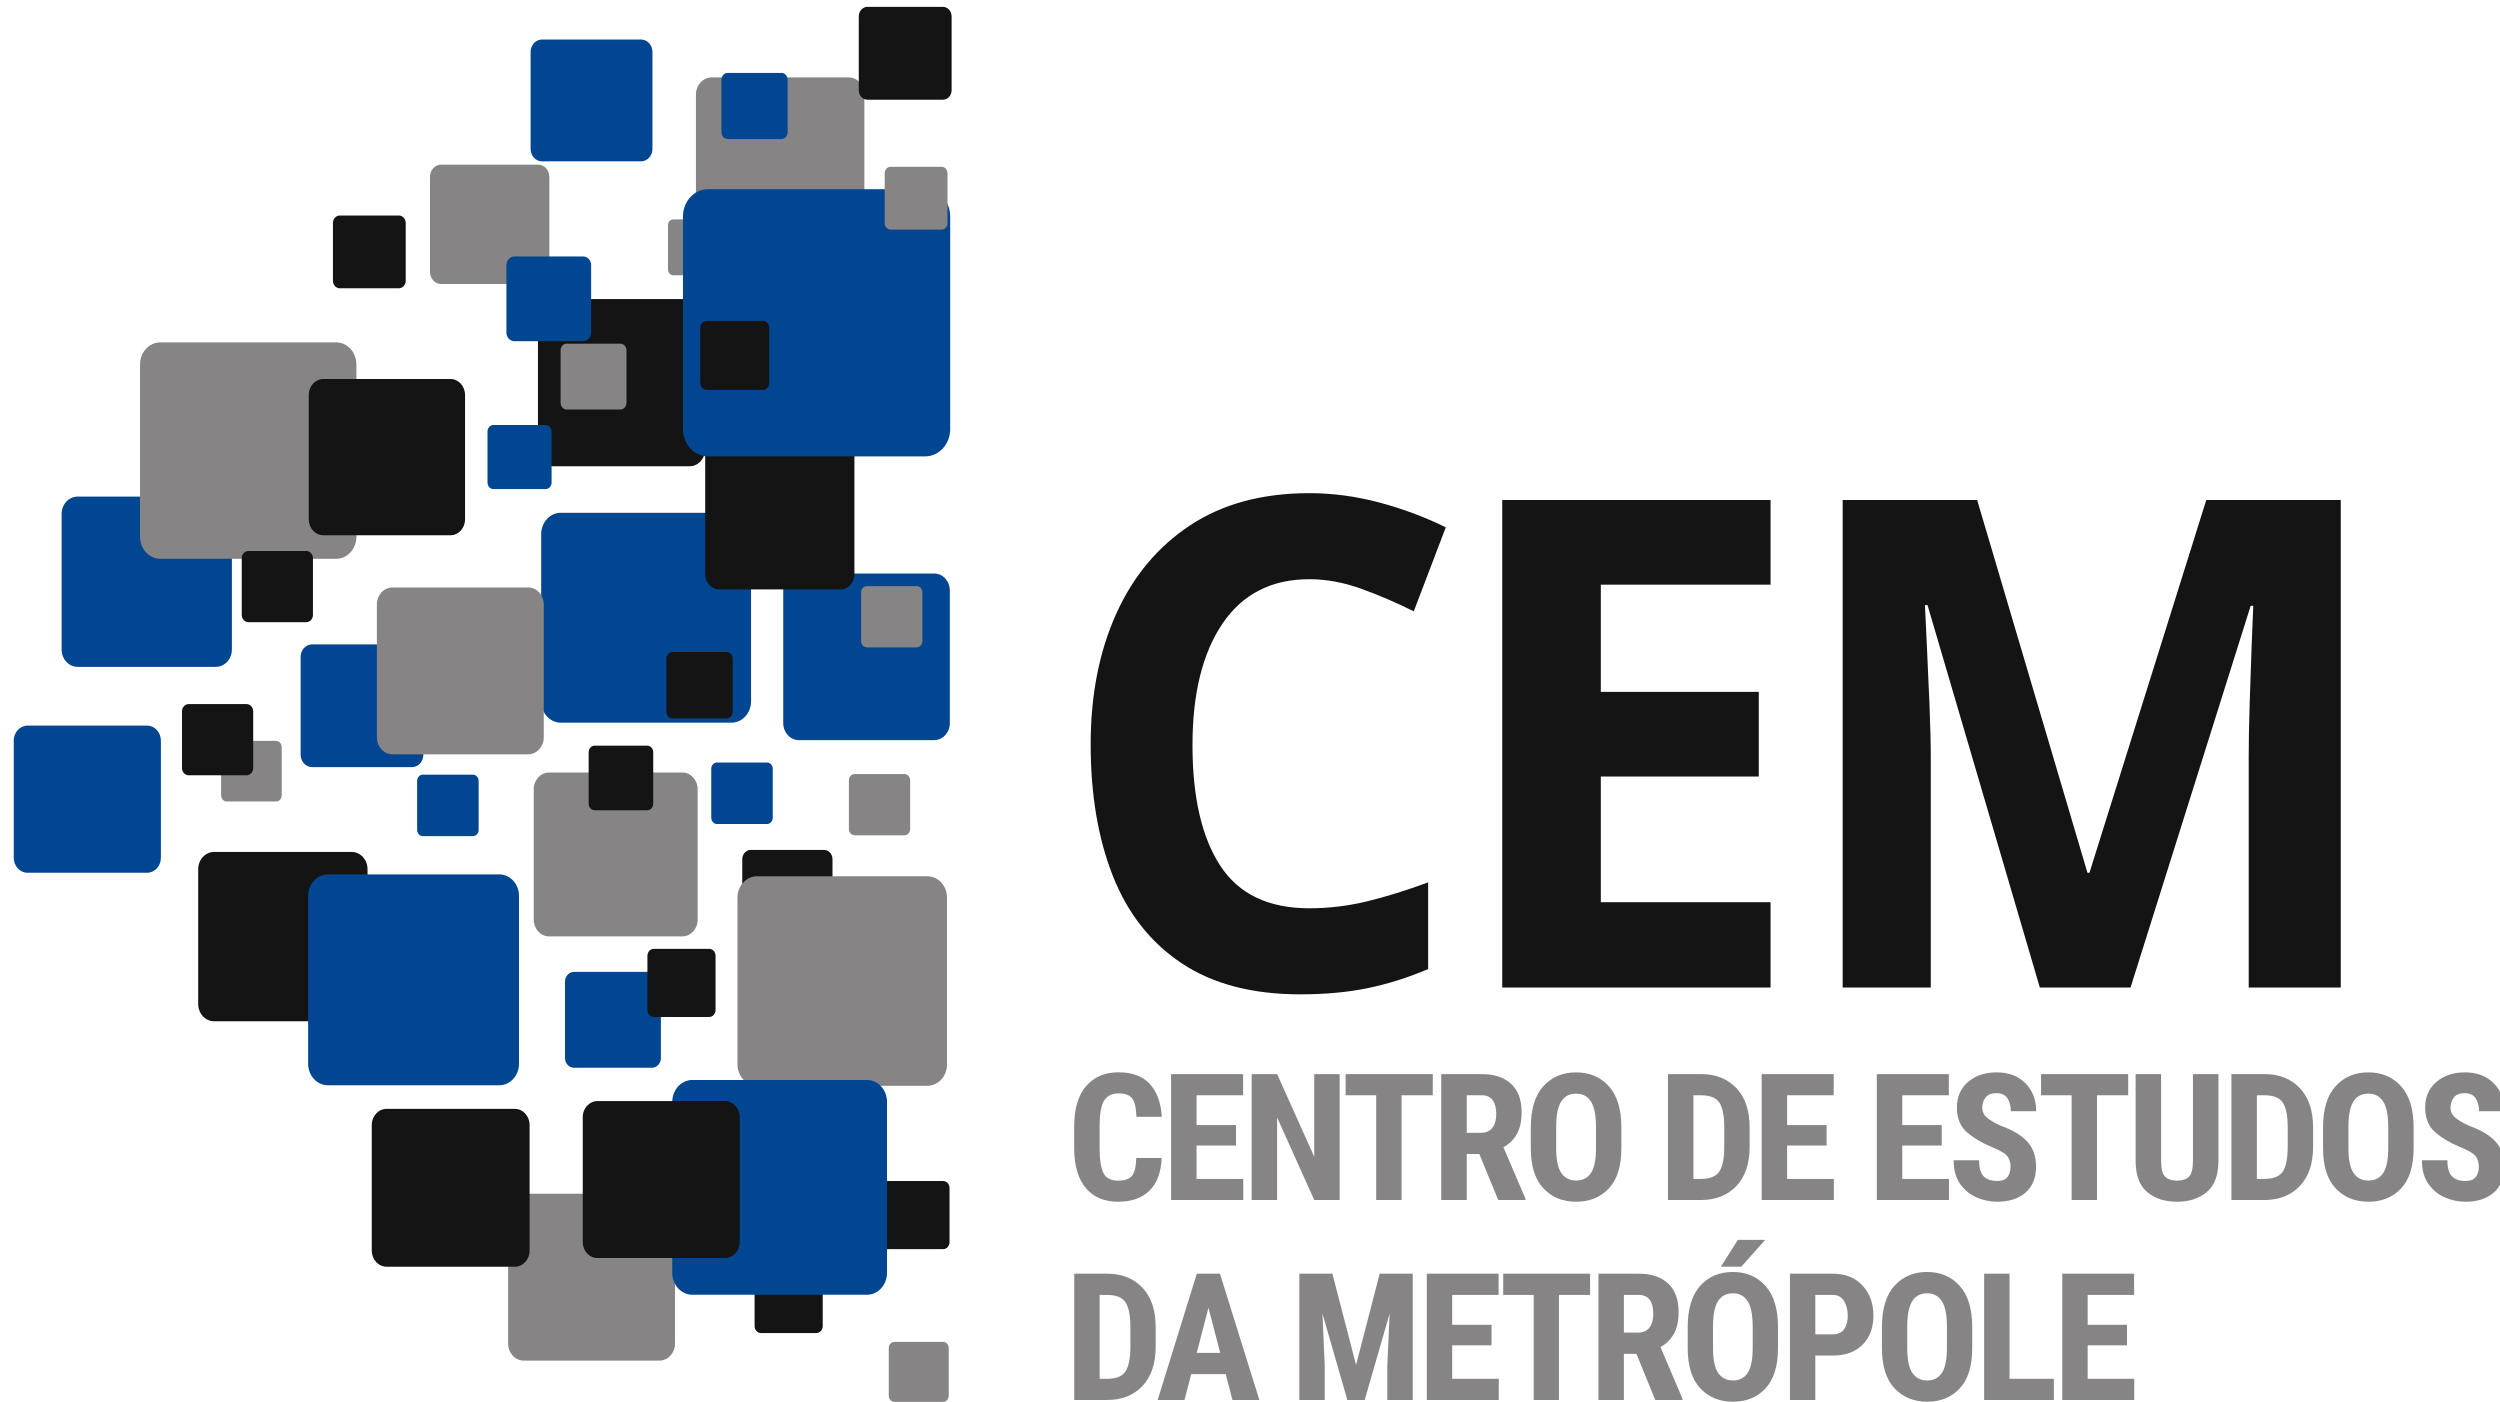
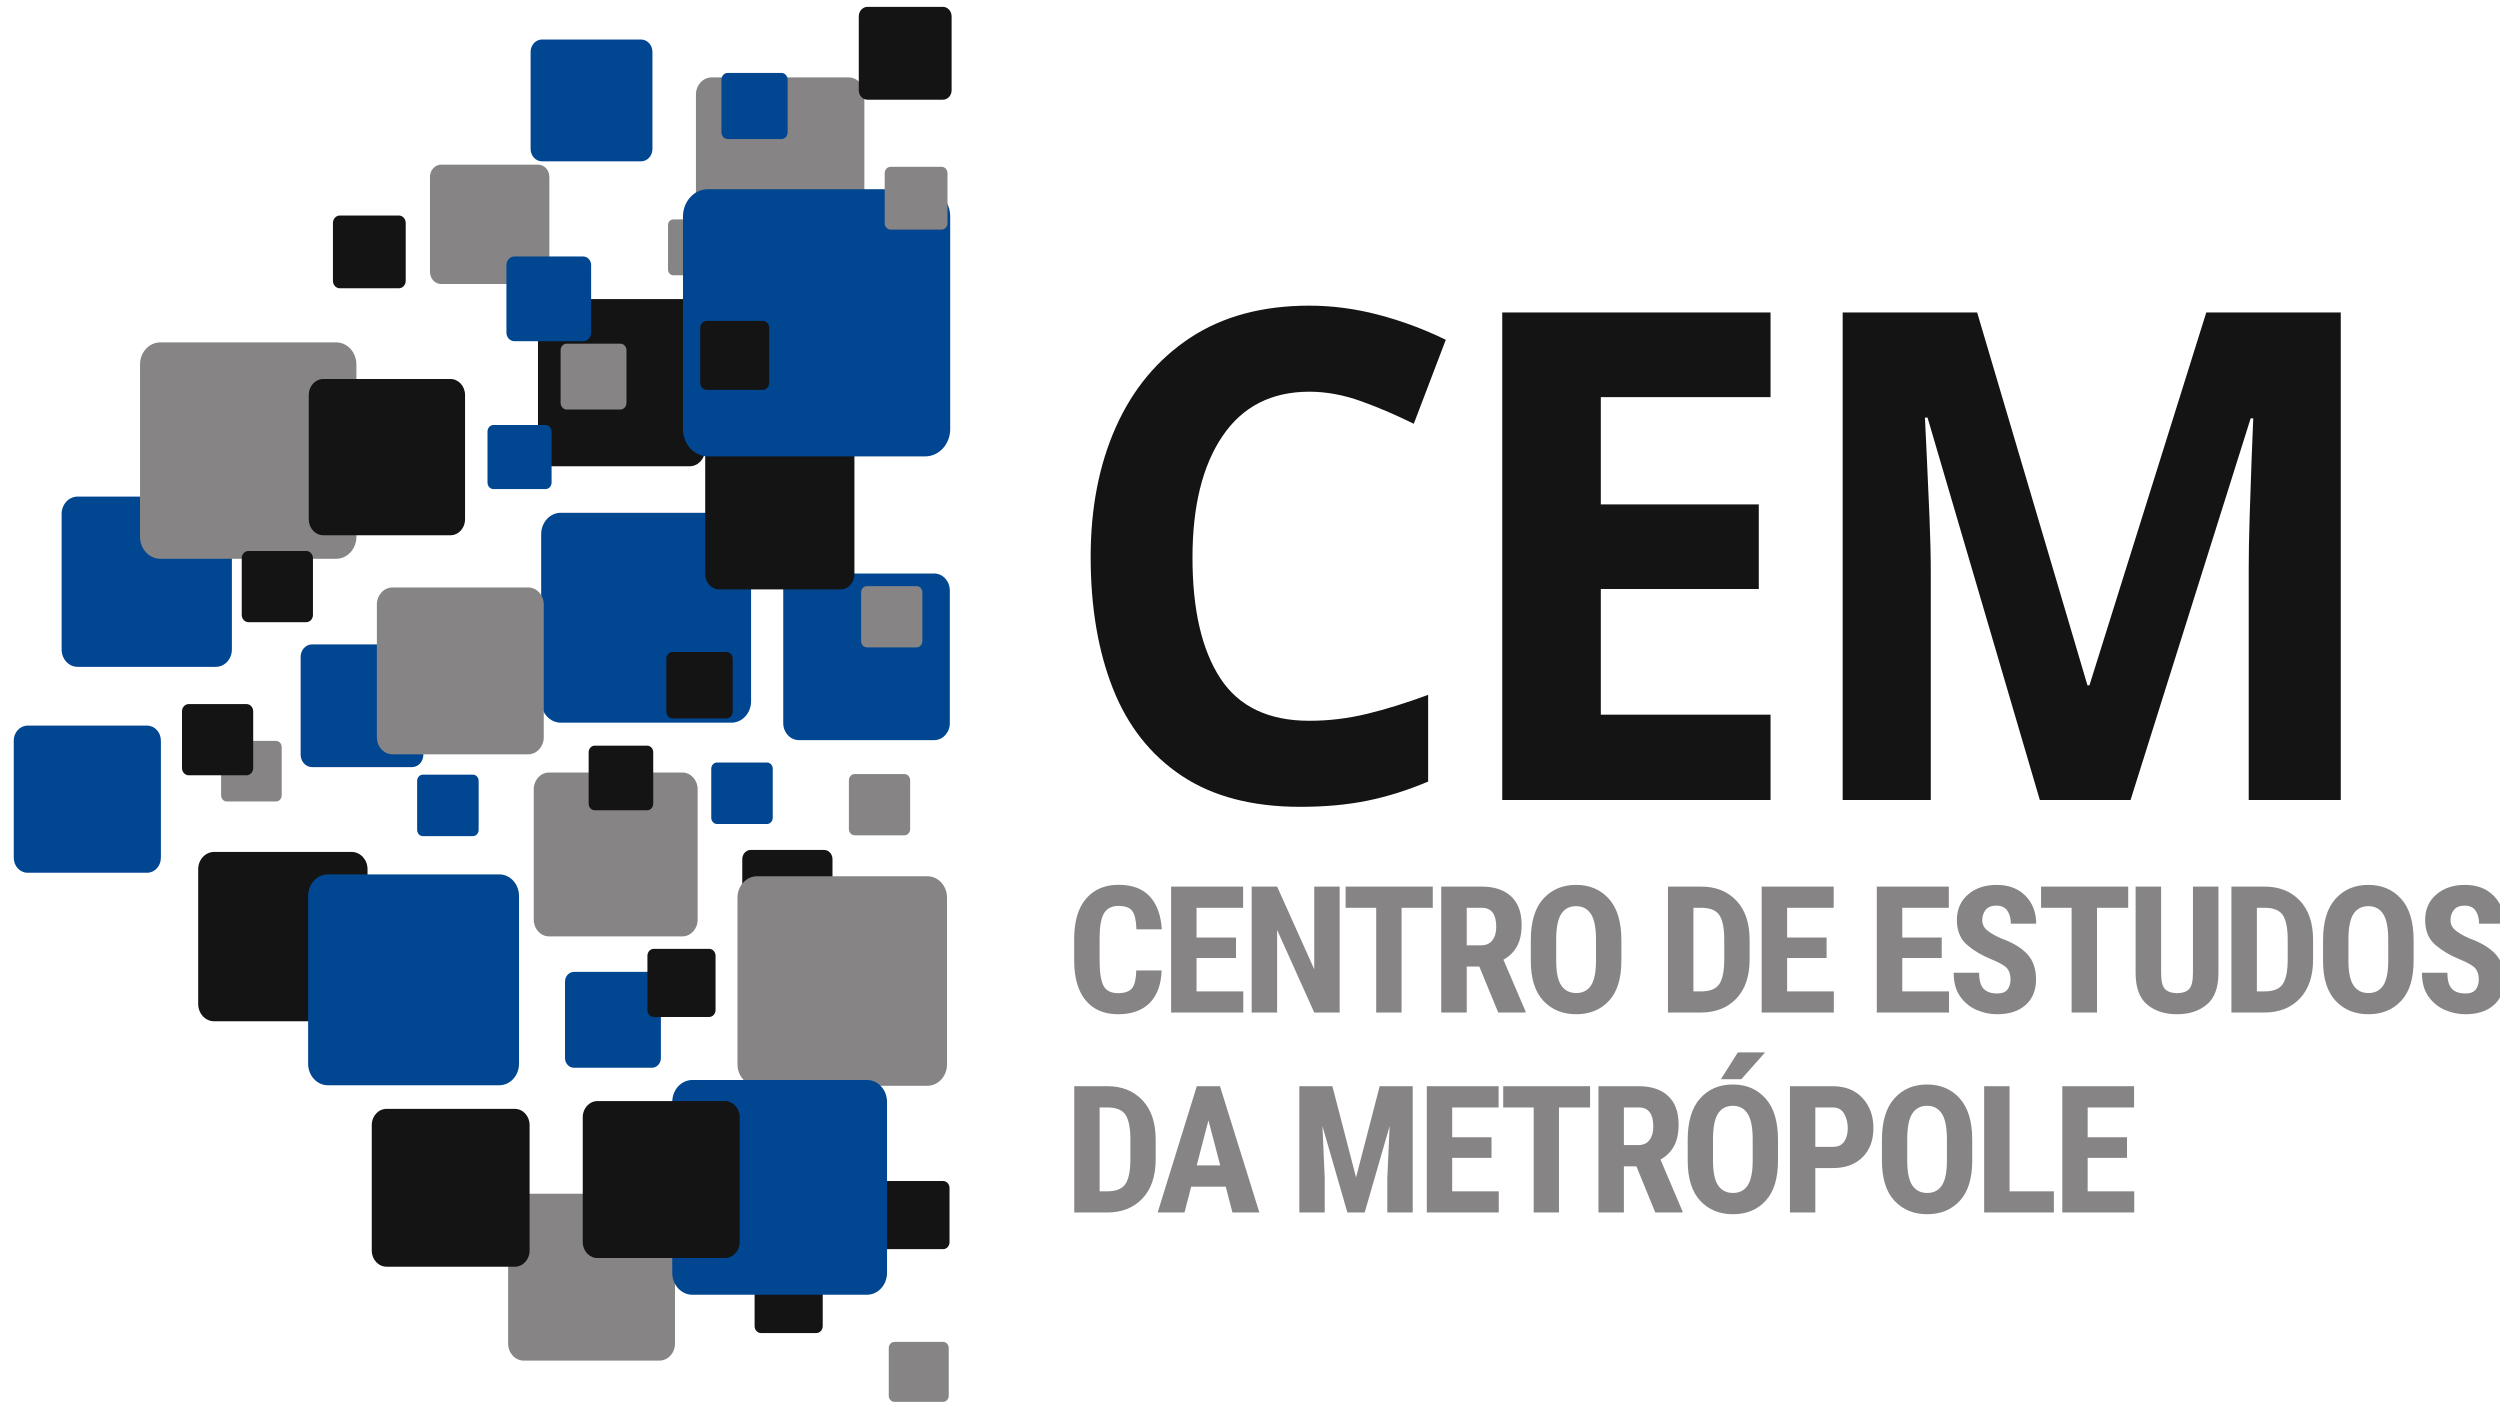
<svg xmlns="http://www.w3.org/2000/svg" width="1000" height="560.693" viewBox="0 0 1000 560.693" version="1.1" id="svg1" xml:space="preserve">
  <defs id="defs1" />
  <g id="layer6-9" style="display:inline">
    <rect style="display:inline;mix-blend-mode:normal;fill:#141414;fill-opacity:1;stroke-width:2.781;stroke-linecap:round;stroke-linejoin:round;stroke-miterlimit:3;stroke-dasharray:2.781, 2.085" id="rect5-25-3-8-8-7-0-4-7-9" width="27.25" height="27.25" x="301.839" y="505.972" rx="2.553" ry="2.781" />
    <rect style="display:inline;mix-blend-mode:normal;fill:#141414;fill-opacity:1;stroke-width:2.781;stroke-linecap:round;stroke-linejoin:round;stroke-miterlimit:3;stroke-dasharray:2.781, 2.085" id="rect5-25-3-8-8-7-0-4-7-9-3" width="27.25" height="27.25" x="352.562" y="472.412" rx="2.553" ry="2.781" />
    <rect style="display:inline;mix-blend-mode:normal;fill:#141414;fill-opacity:1;stroke-width:6.826;stroke-linecap:round;stroke-linejoin:round;stroke-miterlimit:3;stroke-dasharray:6.826, 5.12" id="rect5-25-3-8-4" width="66.896" height="66.896" x="215.186" y="119.618" rx="6.266" ry="6.826" />
    <rect style="display:inline;mix-blend-mode:normal;fill:#014691;fill-opacity:1;stroke-width:6.949;stroke-linecap:round;stroke-linejoin:round;stroke-miterlimit:3;stroke-dasharray:6.949, 5.212" id="rect5-2-0-6-7-3-2-6-1-8-4-9-8" width="68.105" height="68.105" x="24.648" y="198.633" rx="6.38" ry="6.949" />
    <rect style="display:inline;mix-blend-mode:normal;fill:#868485;fill-opacity:1;stroke-width:8.832;stroke-linecap:round;stroke-linejoin:round;stroke-miterlimit:3;stroke-dasharray:8.832, 6.624" id="rect5" width="86.558" height="86.558" x="56.006" y="136.957" rx="8.108" ry="8.832" />
    <rect style="display:inline;mix-blend-mode:normal;fill:#868485;fill-opacity:1;stroke-width:6.69;stroke-linecap:round;stroke-linejoin:round;stroke-miterlimit:3;stroke-dasharray:6.69, 5.017" id="rect5-2-0" width="65.558" height="65.558" x="213.5" y="309" rx="6.141" ry="6.69" />
    <rect style="display:inline;mix-blend-mode:normal;fill:#141414;fill-opacity:1;stroke-width:3.683;stroke-linecap:round;stroke-linejoin:round;stroke-miterlimit:3;stroke-dasharray:3.683, 2.762" id="rect5-25-3-8-8-7-0-4-7-9-3-9-9-8-3" width="36.089" height="36.089" x="296.908" y="339.972" rx="3.381" ry="3.683" />
    <rect style="display:inline;mix-blend-mode:normal;fill:#868485;fill-opacity:1;stroke-width:8.552;stroke-linecap:round;stroke-linejoin:round;stroke-miterlimit:3;stroke-dasharray:8.552, 6.414" id="rect5-2-0-6" width="83.808" height="83.808" x="295" y="350.5" rx="7.851" ry="8.552" />
    <rect style="display:inline;mix-blend-mode:normal;fill:#014691;fill-opacity:1;stroke-width:6.8;stroke-linecap:round;stroke-linejoin:round;stroke-miterlimit:3;stroke-dasharray:6.8, 5.1" id="rect5-2-0-6-7-3-2-6-1-8-4-9-8-8-3-8-3-4-7-0-5" width="66.639" height="66.639" x="313.293" y="229.409" rx="6.242" ry="6.8" />
    <rect style="display:inline;mix-blend-mode:normal;fill:#868485;fill-opacity:1;stroke-width:2.5;stroke-linecap:round;stroke-linejoin:round;stroke-miterlimit:3;stroke-dasharray:2.5, 1.875" id="rect5-2-0-6-7" width="24.5" height="24.5" x="339.558" y="309.625" rx="2.295" ry="2.5" />
    <rect style="display:inline;mix-blend-mode:normal;fill:#868485;fill-opacity:1;stroke-width:2.5;stroke-linecap:round;stroke-linejoin:round;stroke-miterlimit:3;stroke-dasharray:2.5, 1.875" id="rect5-2-0-6-7-3" width="24.5" height="24.5" x="344.449" y="234.448" rx="2.295" ry="2.5" />
    <rect style="display:inline;mix-blend-mode:normal;fill:#868485;fill-opacity:1;stroke-width:2.473;stroke-linecap:round;stroke-linejoin:round;stroke-miterlimit:3;stroke-dasharray:2.473, 1.855" id="rect5-2-0-6-7-3-1" width="24.235" height="24.235" x="88.438" y="296.351" rx="2.27" ry="2.473" />
    <rect style="display:inline;mix-blend-mode:normal;fill:#868485;fill-opacity:1;stroke-width:2.69;stroke-linecap:round;stroke-linejoin:round;stroke-miterlimit:3;stroke-dasharray:2.69, 2.017" id="rect5-2-0-6-7-3-1-4" width="26.36" height="26.36" x="224.237" y="137.46" rx="2.469" ry="2.69" />
    <rect style="display:inline;mix-blend-mode:normal;fill:#868485;fill-opacity:1;stroke-width:4.872;stroke-linecap:round;stroke-linejoin:round;stroke-miterlimit:3;stroke-dasharray:4.872, 3.654" id="rect5-2-0-6-7-3-1-4-1" width="47.75" height="47.75" x="171.99" y="65.863" rx="4.473" ry="4.872" />
    <rect style="display:inline;mix-blend-mode:normal;fill:#868485;fill-opacity:1;stroke-width:2.279;stroke-linecap:round;stroke-linejoin:round;stroke-miterlimit:3;stroke-dasharray:2.279, 1.709" id="rect5-2-0-6-7-3-1-4-1-4-9" width="22.33" height="22.33" x="267.208" y="87.77" rx="2.092" ry="2.279" />
    <rect style="display:inline;mix-blend-mode:normal;fill:#868485;fill-opacity:1;stroke-width:6.875;stroke-linecap:round;stroke-linejoin:round;stroke-miterlimit:3;stroke-dasharray:6.875, 5.156" id="rect5-2-0-6-7-3-1-4-1-0" width="67.372" height="67.372" x="278.373" y="30.959" rx="6.311" ry="6.875" />
    <rect style="display:inline;mix-blend-mode:normal;fill:#141414;fill-opacity:1;stroke-width:6.911;stroke-linecap:round;stroke-linejoin:round;stroke-miterlimit:3;stroke-dasharray:6.911, 5.184" id="rect5-25-3-8-8-7-0" width="67.732" height="67.732" x="79.282" y="340.776" rx="6.345" ry="6.911" />
    <rect style="display:inline;mix-blend-mode:normal;fill:#868485;fill-opacity:1;stroke-width:6.811;stroke-linecap:round;stroke-linejoin:round;stroke-miterlimit:3;stroke-dasharray:6.811, 5.108" id="rect5-2-0-6-7-3-2" width="66.746" height="66.746" x="203.25" y="477.5" rx="6.252" ry="6.811" />
    <rect style="display:inline;mix-blend-mode:normal;fill:#868485;fill-opacity:1;stroke-width:2.448;stroke-linecap:round;stroke-linejoin:round;stroke-miterlimit:3;stroke-dasharray:2.448, 1.836" id="rect5-2-0-6-7-3-2-6" width="23.986" height="23.986" x="355.507" y="536.759" rx="2.247" ry="2.448" />
    <rect style="display:inline;mix-blend-mode:normal;fill:#014691;fill-opacity:1;stroke-width:4.973;stroke-linecap:round;stroke-linejoin:round;stroke-miterlimit:3;stroke-dasharray:4.973, 3.73" id="rect5-2-0-6-7-3-2-6-1" width="48.735" height="48.735" x="212.242" y="15.804" rx="4.565" ry="4.973" />
    <rect style="display:inline;mix-blend-mode:normal;fill:#014691;fill-opacity:1;stroke-width:2.7;stroke-linecap:round;stroke-linejoin:round;stroke-miterlimit:3;stroke-dasharray:2.7, 2.025" id="rect5-2-0-6-7-3-2-6-1-8" width="26.461" height="26.461" x="288.588" y="29.166" rx="2.479" ry="2.7" />
    <rect style="display:inline;mix-blend-mode:normal;fill:#014691;fill-opacity:1;stroke-width:3.458;stroke-linecap:round;stroke-linejoin:round;stroke-miterlimit:3;stroke-dasharray:3.458, 2.593" id="rect5-2-0-6-7-3-2-6-1-8-4" width="33.885" height="33.885" x="202.567" y="102.593" rx="3.174" ry="3.458" />
    <rect style="display:inline;mix-blend-mode:normal;fill:#014691;fill-opacity:1;stroke-width:2.616;stroke-linecap:round;stroke-linejoin:round;stroke-miterlimit:3;stroke-dasharray:2.616, 1.962" id="rect5-2-0-6-7-3-2-6-1-8-4-9" width="25.635" height="25.635" x="195" y="170" rx="2.401" ry="2.616" />
    <rect style="display:inline;mix-blend-mode:normal;fill:#014691;fill-opacity:1;stroke-width:6.006;stroke-linecap:round;stroke-linejoin:round;stroke-miterlimit:3;stroke-dasharray:6.006, 4.504" id="rect5-2-0-6-7-3-2-6-1-8-4-9-8-8" width="58.855" height="58.855" x="5.5" y="290.25" rx="5.513" ry="6.006" />
    <rect style="display:inline;mix-blend-mode:normal;fill:#014691;fill-opacity:1;stroke-width:5.011;stroke-linecap:round;stroke-linejoin:round;stroke-miterlimit:3;stroke-dasharray:5.011, 3.758" id="rect5-2-0-6-7-3-2-6-1-8-4-9-8-8-3" width="49.105" height="49.105" x="120.25" y="257.75" rx="4.6" ry="5.011" />
    <rect style="display:inline;mix-blend-mode:normal;fill:#014691;fill-opacity:1;stroke-width:2.511;stroke-linecap:round;stroke-linejoin:round;stroke-miterlimit:3;stroke-dasharray:2.511, 1.883" id="rect5-2-0-6-7-3-2-6-1-8-4-9-8-8-3-8" width="24.605" height="24.605" x="166.855" y="309.855" rx="2.305" ry="2.511" />
    <rect style="display:inline;mix-blend-mode:normal;fill:#014691;fill-opacity:1;stroke-width:2.511;stroke-linecap:round;stroke-linejoin:round;stroke-miterlimit:3;stroke-dasharray:2.511, 1.883" id="rect5-2-0-6-7-3-2-6-1-8-4-9-8-8-3-8-3" width="24.605" height="24.605" x="284.5" y="305" rx="2.305" ry="2.511" />
    <rect style="display:inline;mix-blend-mode:normal;fill:#014691;fill-opacity:1;stroke-width:8.608;stroke-linecap:round;stroke-linejoin:round;stroke-miterlimit:3;stroke-dasharray:8.608, 6.456" id="rect5-2-0-6-7-3-2-6-1-8-4-9-8-8-3-8-3-4" width="84.355" height="84.355" x="123.25" y="349.75" rx="7.902" ry="8.608" />
    <rect style="display:inline;mix-blend-mode:normal;fill:#014691;fill-opacity:1;stroke-width:3.914;stroke-linecap:round;stroke-linejoin:round;stroke-miterlimit:3;stroke-dasharray:3.914, 2.935" id="rect5-2-0-6-7-3-2-6-1-8-4-9-8-8-3-8-3-4-7" width="38.355" height="38.355" x="226" y="388.75" rx="3.593" ry="3.914" />
    <rect style="display:inline;mix-blend-mode:normal;fill:#014691;fill-opacity:1;stroke-width:8.568;stroke-linecap:round;stroke-linejoin:round;stroke-miterlimit:3;stroke-dasharray:8.568, 6.426" id="rect5-2-0-6-7-3-2-6-1-8-4-9-8-8-3-8-3-4-7-0" width="83.963" height="83.963" x="216.466" y="205.109" rx="7.865" ry="8.568" />
    <rect style="display:inline;mix-blend-mode:normal;fill:#014691;fill-opacity:1;stroke-width:8.766;stroke-linecap:round;stroke-linejoin:round;stroke-miterlimit:3;stroke-dasharray:8.766, 6.575" id="rect5-2-0-6-7-3-2-6-1-8-4-9-8-8-3-8-3-4-7-0-5-4" width="85.908" height="85.908" x="268.905" y="431.993" rx="8.047" ry="8.766" />
    <rect style="display:inline;mix-blend-mode:normal;fill:#141414;fill-opacity:1;stroke-width:6.091;stroke-linecap:round;stroke-linejoin:round;stroke-miterlimit:3;stroke-dasharray:6.091, 4.568" id="rect5-25" width="59.688" height="59.688" x="282.081" y="176.078" rx="5.591" ry="6.091" />
    <rect style="display:inline;mix-blend-mode:normal;fill:#141414;fill-opacity:1;stroke-width:6.379;stroke-linecap:round;stroke-linejoin:round;stroke-miterlimit:3;stroke-dasharray:6.379, 4.784" id="rect5-25-3" width="62.517" height="62.517" x="123.501" y="151.594" rx="5.856" ry="6.379" />
    <rect style="display:inline;mix-blend-mode:normal;fill:#141414;fill-opacity:1;stroke-width:2.97;stroke-linecap:round;stroke-linejoin:round;stroke-miterlimit:3;stroke-dasharray:2.97, 2.228" id="rect5-25-3-8" width="29.106" height="29.106" x="133.178" y="86.206" rx="2.726" ry="2.97" />
    <rect style="display:inline;mix-blend-mode:normal;fill:#141414;fill-opacity:1;stroke-width:2.907;stroke-linecap:round;stroke-linejoin:round;stroke-miterlimit:3;stroke-dasharray:2.907, 2.18" id="rect5-25-3-8-8" width="28.487" height="28.487" x="96.693" y="220.387" rx="2.669" ry="2.907" />
    <rect style="display:inline;mix-blend-mode:normal;fill:#141414;fill-opacity:1;stroke-width:2.907;stroke-linecap:round;stroke-linejoin:round;stroke-miterlimit:3;stroke-dasharray:2.907, 2.18" id="rect5-25-3-8-8-7" width="28.487" height="28.487" x="72.793" y="281.631" rx="2.669" ry="2.907" />
    <rect style="display:inline;mix-blend-mode:normal;fill:#141414;fill-opacity:1;stroke-width:6.442;stroke-linecap:round;stroke-linejoin:round;stroke-miterlimit:3;stroke-dasharray:6.442, 4.832" id="rect5-25-3-8-8-7-0-4" width="63.136" height="63.136" x="148.705" y="443.546" rx="5.914" ry="6.442" />
    <rect style="display:inline;mix-blend-mode:normal;fill:#141414;fill-opacity:1;stroke-width:6.406;stroke-linecap:round;stroke-linejoin:round;stroke-miterlimit:3;stroke-dasharray:6.406, 4.805" id="rect5-25-3-8-8-7-0-4-7" width="62.782" height="62.782" x="233.099" y="440.43" rx="5.881" ry="6.406" />
    <rect style="display:inline;mix-blend-mode:normal;fill:#141414;fill-opacity:1;stroke-width:2.781;stroke-linecap:round;stroke-linejoin:round;stroke-miterlimit:3;stroke-dasharray:2.781, 2.085" id="rect5-25-3-8-8-7-0-4-7-9-3-9" width="27.25" height="27.25" x="258.97" y="379.537" rx="2.553" ry="2.781" />
    <rect style="display:inline;mix-blend-mode:normal;fill:#141414;fill-opacity:1;stroke-width:2.636;stroke-linecap:round;stroke-linejoin:round;stroke-miterlimit:3;stroke-dasharray:2.636, 1.977" id="rect5-25-3-8-8-7-0-4-7-9-3-9-9" width="25.836" height="25.836" x="235.459" y="298.265" rx="2.42" ry="2.636" />
    <rect style="display:inline;mix-blend-mode:normal;fill:#014691;fill-opacity:1;stroke-width:10.907;stroke-linecap:round;stroke-linejoin:round;stroke-miterlimit:3;stroke-dasharray:10.907, 8.18" id="rect5-2-0-6-7-3-2-6-1-8-4-6" width="106.885" height="106.885" x="273.194" y="75.673" rx="10.012" ry="10.907" />
    <rect style="display:inline;mix-blend-mode:normal;fill:#141414;fill-opacity:1;stroke-width:2.708;stroke-linecap:round;stroke-linejoin:round;stroke-miterlimit:3;stroke-dasharray:2.708, 2.031" id="rect5-25-3-8-8-7-0-4-7-9-3-9-9-8" width="26.543" height="26.543" x="266.539" y="260.811" rx="2.486" ry="2.708" />
    <rect style="display:inline;mix-blend-mode:normal;fill:#141414;fill-opacity:1;stroke-width:2.815;stroke-linecap:round;stroke-linejoin:round;stroke-miterlimit:3;stroke-dasharray:2.815, 2.112" id="rect5-25-3-8-4-8" width="27.591" height="27.591" x="280.081" y="128.359" rx="2.585" ry="2.815" />
    <rect style="display:inline;mix-blend-mode:normal;fill:#141414;fill-opacity:1;stroke-width:3.789;stroke-linecap:round;stroke-linejoin:round;stroke-miterlimit:3;stroke-dasharray:3.789, 2.842" id="rect5-25-3-8-4-8-4" width="37.137" height="37.137" x="343.51" y="2.747" rx="3.479" ry="3.789" />
    <rect style="display:inline;mix-blend-mode:normal;fill:#868485;fill-opacity:1;stroke-width:2.563;stroke-linecap:round;stroke-linejoin:round;stroke-miterlimit:3;stroke-dasharray:2.563, 1.923" id="rect5-2-0-6-7-3-1-4-1-4" width="25.122" height="25.122" x="353.876" y="66.723" rx="2.353" ry="2.564" />
    <rect style="display:inline;mix-blend-mode:normal;fill:#868485;fill-opacity:1;stroke-width:6.811;stroke-linecap:round;stroke-linejoin:round;stroke-miterlimit:3;stroke-dasharray:6.811, 5.108" id="rect5-2" width="66.75" height="66.75" x="150.75" y="234.979" rx="6.253" ry="6.811" />
  </g>
  <g id="layer7" style="display:none">
    <text xml:space="preserve" style="font-style:normal;font-variant:normal;font-weight:bold;font-stretch:normal;font-size:71.398px;font-family:'Gotham Bold';-inkscape-font-specification:'Gotham Bold,  Bold';text-align:start;writing-mode:lr-tb;direction:ltr;text-anchor:start;display:inline;fill:#868485;fill-opacity:1;stroke-width:5.342;stroke-linecap:round;stroke-linejoin:round;stroke-miterlimit:3;stroke-dasharray:5.342, 4.007" x="427.249" y="557.914" id="text6-7-7" transform="scale(0.9962824,1.003731)">
      <tspan id="tspan6-5-3" x="427.249" y="557.914" style="font-style:normal;font-variant:normal;font-weight:500;font-stretch:normal;font-size:71.398px;font-family:Oswald;-inkscape-font-specification:'Oswald Medium';fill:#868485;stroke-width:5.342">DA METRÓPOLE</tspan>
    </text>
    <text xml:space="preserve" style="font-style:normal;font-variant:normal;font-weight:bold;font-stretch:normal;font-size:71.398px;font-family:'Gotham Bold';-inkscape-font-specification:'Gotham Bold,  Bold';text-align:start;writing-mode:lr-tb;direction:ltr;text-anchor:start;display:inline;fill:#868485;fill-opacity:1;stroke-width:5.355;stroke-linecap:round;stroke-linejoin:round;stroke-miterlimit:3;stroke-dasharray:5.355, 4.016" x="426.806" y="479.647" id="text6-6" transform="scale(0.999293,1.000708)">
      <tspan id="tspan6-56" x="426.806" y="479.647" style="font-style:normal;font-variant:normal;font-weight:500;font-stretch:normal;font-family:Oswald;-inkscape-font-specification:'Oswald Medium';fill:#868485;stroke-width:5.355">CENTRO DE ESTUDOS</tspan>
    </text>
    <text xml:space="preserve" style="font-size:397.139px;font-family:'Rotis Semi Sans Std';-inkscape-font-specification:'Rotis Semi Sans Std';text-align:start;letter-spacing:25.97px;word-spacing:0px;writing-mode:lr-tb;direction:ltr;text-anchor:start;display:inline;fill:#141414;stroke-width:15.604;stroke-linecap:square;stroke-miterlimit:3" x="501.474" y="326.05" id="text1-1" transform="scale(0.8254416,1.211473)">
      <tspan id="tspan1-5" x="501.474" y="326.05" style="font-style:normal;font-variant:normal;font-weight:bold;font-stretch:normal;font-size:397.139px;font-family:Oswald;-inkscape-font-specification:'Oswald Bold';letter-spacing:25.97px;stroke-width:15.604">CEM</tspan>
    </text>
  </g>
  <g id="layer5" style="display:inline">
-     <text xml:space="preserve" style="font-style:normal;font-variant:normal;font-weight:bold;font-stretch:normal;font-size:70.776px;font-family:'Gotham Bold';-inkscape-font-specification:'Gotham Bold,  Bold';text-align:start;letter-spacing:-2.5px;writing-mode:lr-tb;direction:ltr;text-anchor:start;fill:#868485;fill-opacity:1;stroke-width:5.342;stroke-linecap:round;stroke-linejoin:round;stroke-miterlimit:3;stroke-dasharray:5.342, 4.007" x="427.26" y="557.917" id="text6-7" transform="scale(0.9962824,1.003731)">
-       <tspan id="tspan6-5" x="427.26" y="557.917" style="font-style:normal;font-variant:normal;font-weight:600;font-stretch:normal;font-size:70.776px;font-family:'Roboto Condensed';-inkscape-font-specification:'Roboto Condensed,  Semi-Bold';letter-spacing:-2.5px;fill:#868485;stroke-width:5.342">DA METRÓPOLE</tspan>
+     <text xml:space="preserve" style="font-style:normal;font-variant:normal;font-weight:bold;font-stretch:normal;font-size:70.776px;font-family:'Gotham Bold';-inkscape-font-specification:'Gotham Bold,  Bold';text-align:start;letter-spacing:-2.5px;writing-mode:lr-tb;direction:ltr;text-anchor:start;fill:#868485;fill-opacity:1;stroke-width:5.342;stroke-linecap:round;stroke-linejoin:round;stroke-miterlimit:3;stroke-dasharray:5.342, 4.007" x="427.26" y="483.194" id="text6-7" transform="scale(0.9962824,1.003731)">
+       <tspan id="tspan6-5" x="427.26" y="483.194" style="font-style:normal;font-variant:normal;font-weight:600;font-stretch:normal;font-size:70.776px;font-family:'Roboto Condensed';-inkscape-font-specification:'Roboto Condensed,  Semi-Bold';letter-spacing:-2.5px;fill:#868485;stroke-width:5.342">DA METRÓPOLE</tspan>
    </text>
-     <text xml:space="preserve" style="font-style:normal;font-variant:normal;font-weight:bold;font-stretch:normal;font-size:70.776px;font-family:'Gotham Bold';-inkscape-font-specification:'Gotham Bold,  Bold';text-align:start;letter-spacing:-2.478px;writing-mode:lr-tb;direction:ltr;text-anchor:start;display:inline;fill:#868485;fill-opacity:1;stroke-width:5.308;stroke-linecap:round;stroke-linejoin:round;stroke-miterlimit:3;stroke-dasharray:5.308, 3.981" x="426.836" y="479.666" id="text6" transform="scale(0.999293,1.000708)">
-       <tspan id="tspan6" x="426.836" y="479.666" style="font-style:normal;font-variant:normal;font-weight:600;font-stretch:normal;font-family:'Roboto Condensed';-inkscape-font-specification:'Roboto Condensed,  Semi-Bold';letter-spacing:-2.478px;fill:#868485;stroke-width:5.308">CENTRO DE ESTUDOS</tspan>
+     <text xml:space="preserve" style="font-style:normal;font-variant:normal;font-weight:bold;font-stretch:normal;font-size:70.776px;font-family:'Gotham Bold';-inkscape-font-specification:'Gotham Bold,  Bold';text-align:start;letter-spacing:-2.478px;writing-mode:lr-tb;direction:ltr;text-anchor:start;display:inline;fill:#868485;fill-opacity:1;stroke-width:5.308;stroke-linecap:round;stroke-linejoin:round;stroke-miterlimit:3;stroke-dasharray:5.308, 3.981" x="426.836" y="404.717" id="text6" transform="scale(0.999293,1.000708)">
+       <tspan id="tspan6" x="426.836" y="404.717" style="font-style:normal;font-variant:normal;font-weight:600;font-stretch:normal;font-family:'Roboto Condensed';-inkscape-font-specification:'Roboto Condensed,  Semi-Bold';letter-spacing:-2.478px;fill:#868485;stroke-width:5.308">CENTRO DE ESTUDOS</tspan>
    </text>
-     <text xml:space="preserve" style="font-size:267.039px;font-family:'Rotis Semi Sans Std';-inkscape-font-specification:'Rotis Semi Sans Std';text-align:start;letter-spacing:-10.275px;word-spacing:0px;writing-mode:lr-tb;direction:ltr;text-anchor:start;display:inline;fill:#141414;stroke-width:10.492;stroke-linecap:square;stroke-miterlimit:3" x="430.698" y="386.221" id="text1" transform="scale(0.9777675,1.022738)">
-       <tspan id="tspan1" x="430.698" y="386.221" style="font-style:normal;font-variant:normal;font-weight:800;font-stretch:normal;font-size:267.039px;font-family:Montserrat;-inkscape-font-specification:'Montserrat Ultra-Bold';letter-spacing:-10.275px;stroke-width:10.492">CEM</tspan>
+     <text xml:space="preserve" style="font-size:267.039px;font-family:'Rotis Semi Sans Std';-inkscape-font-specification:'Rotis Semi Sans Std';text-align:start;letter-spacing:-10.275px;word-spacing:0px;writing-mode:lr-tb;direction:ltr;text-anchor:start;display:inline;fill:#141414;stroke-width:10.492;stroke-linecap:square;stroke-miterlimit:3" x="430.698" y="312.886" id="text1" transform="scale(0.9777675,1.022738)">
+       <tspan id="tspan1" x="430.698" y="312.886" style="font-style:normal;font-variant:normal;font-weight:800;font-stretch:normal;font-size:267.039px;font-family:Montserrat;-inkscape-font-specification:'Montserrat Ultra-Bold';letter-spacing:-10.275px;stroke-width:10.492">CEM</tspan>
    </text>
  </g>
</svg>
